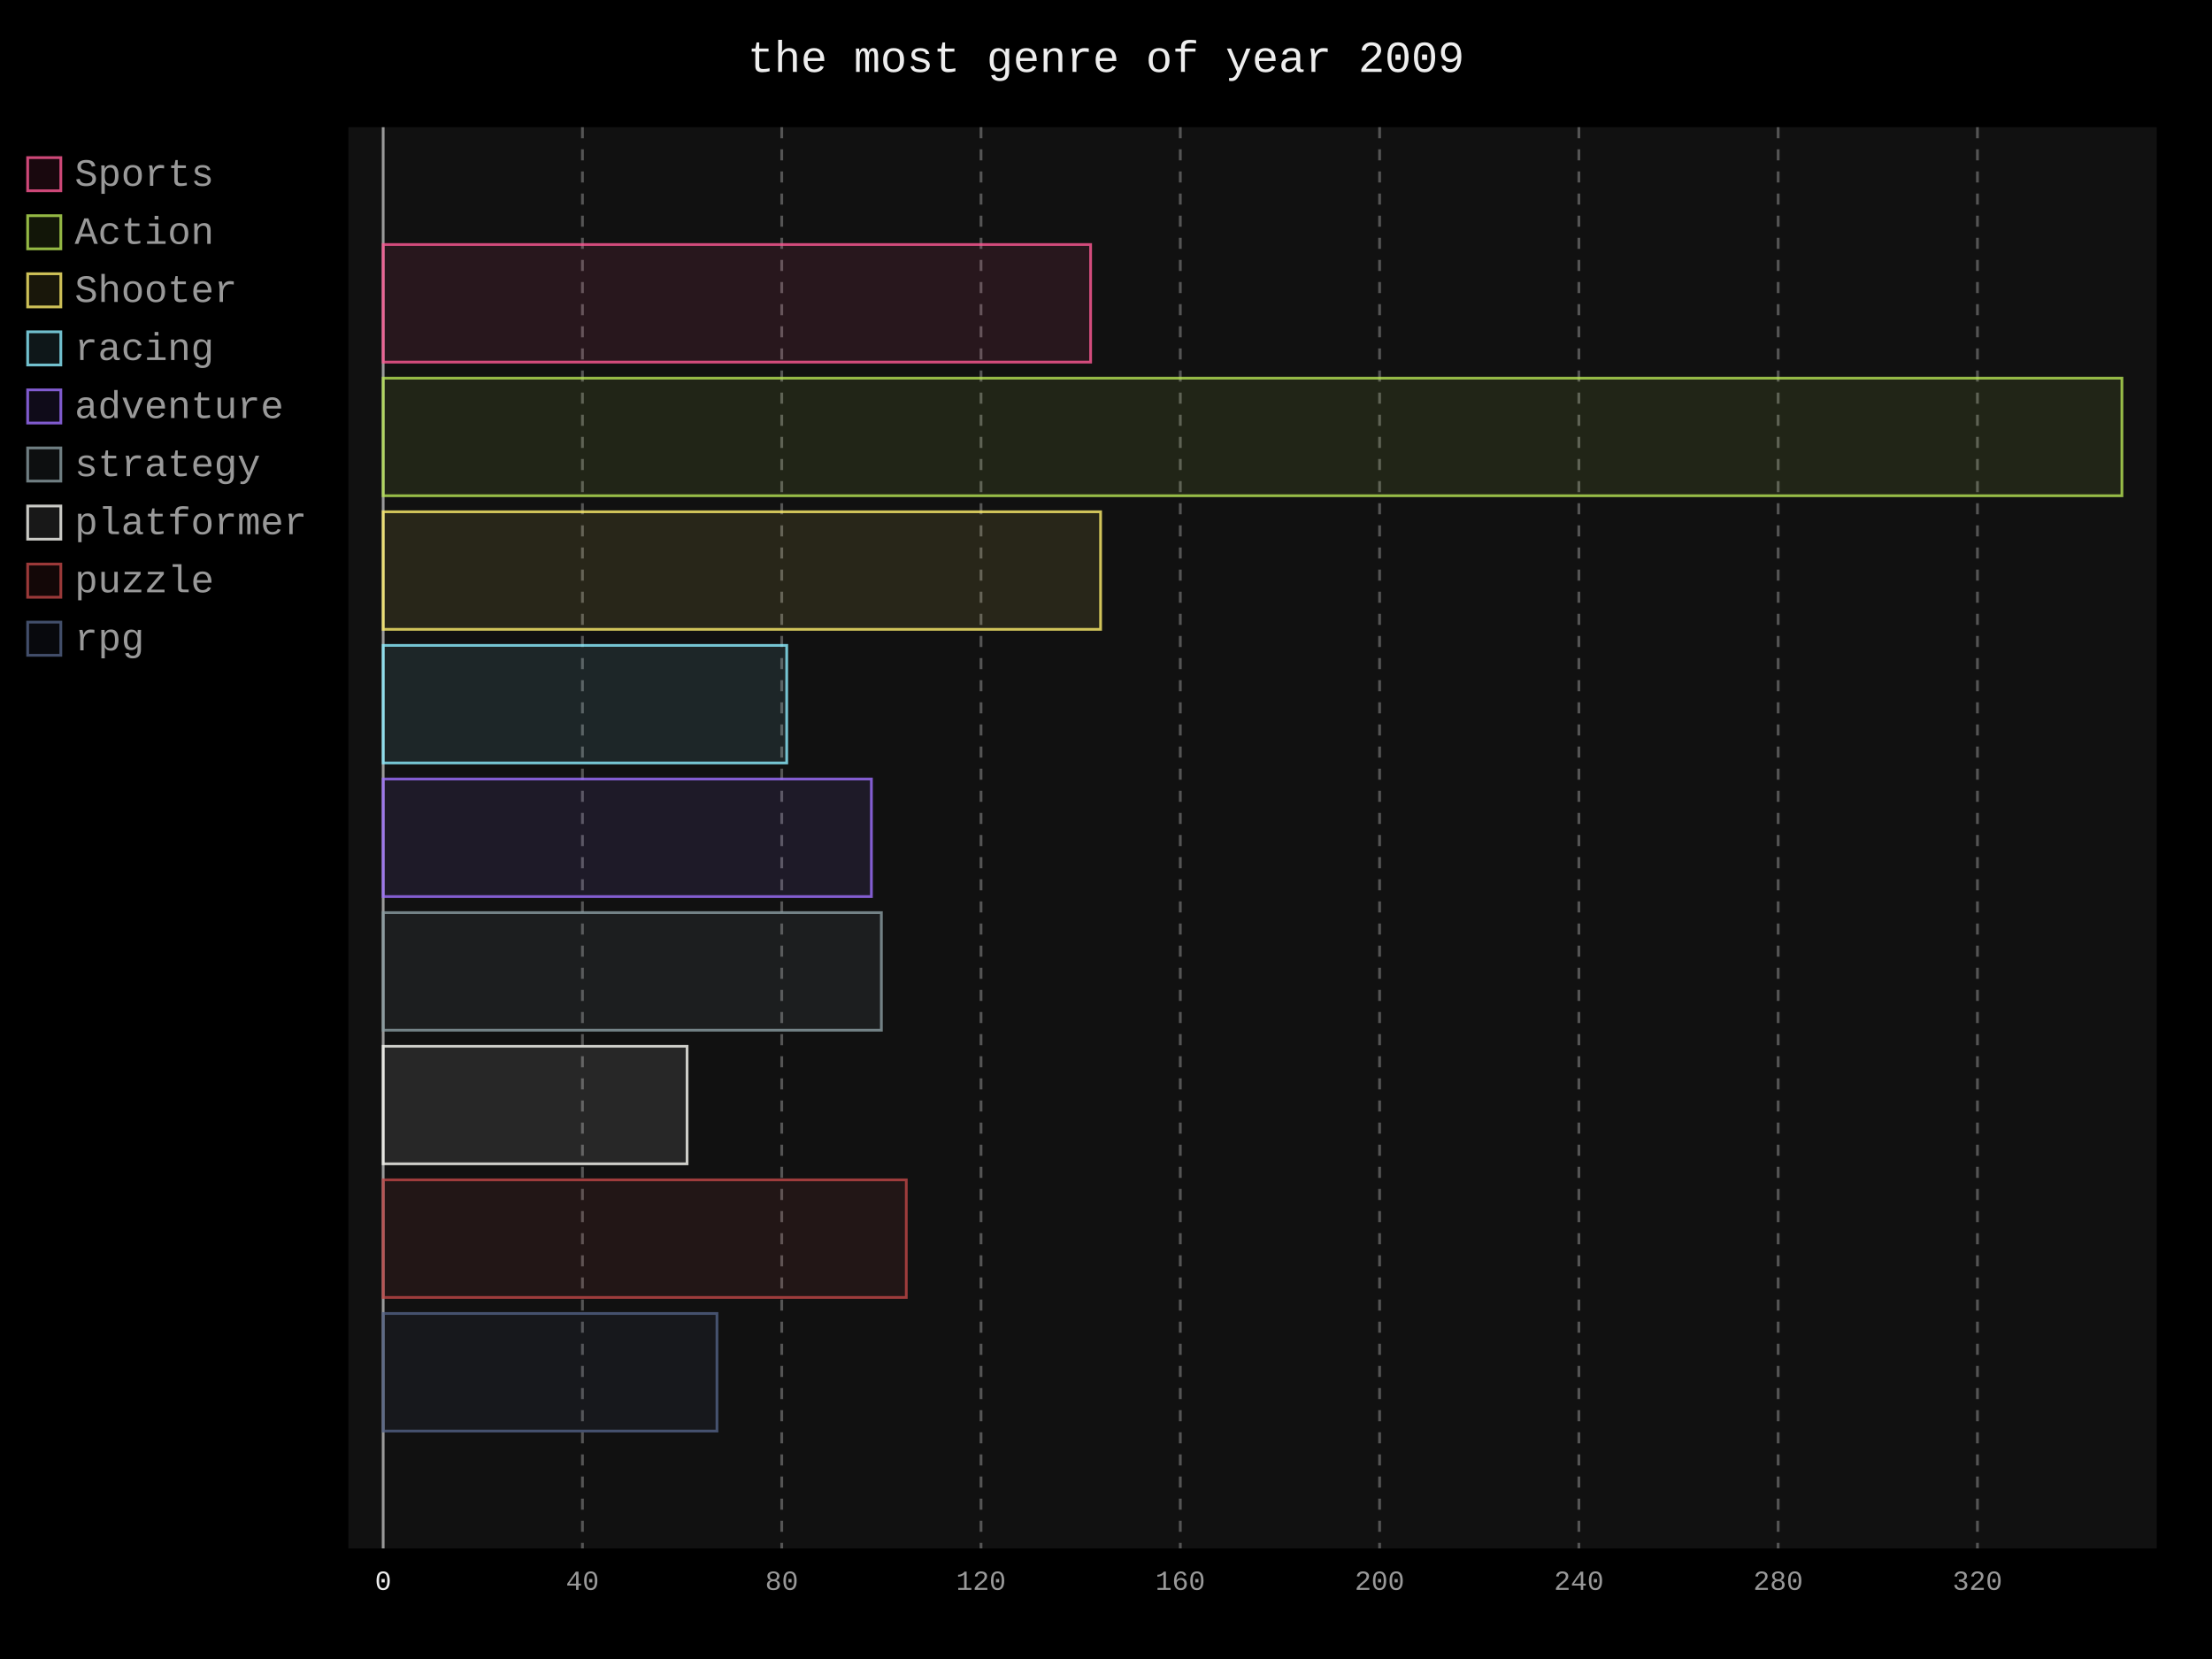
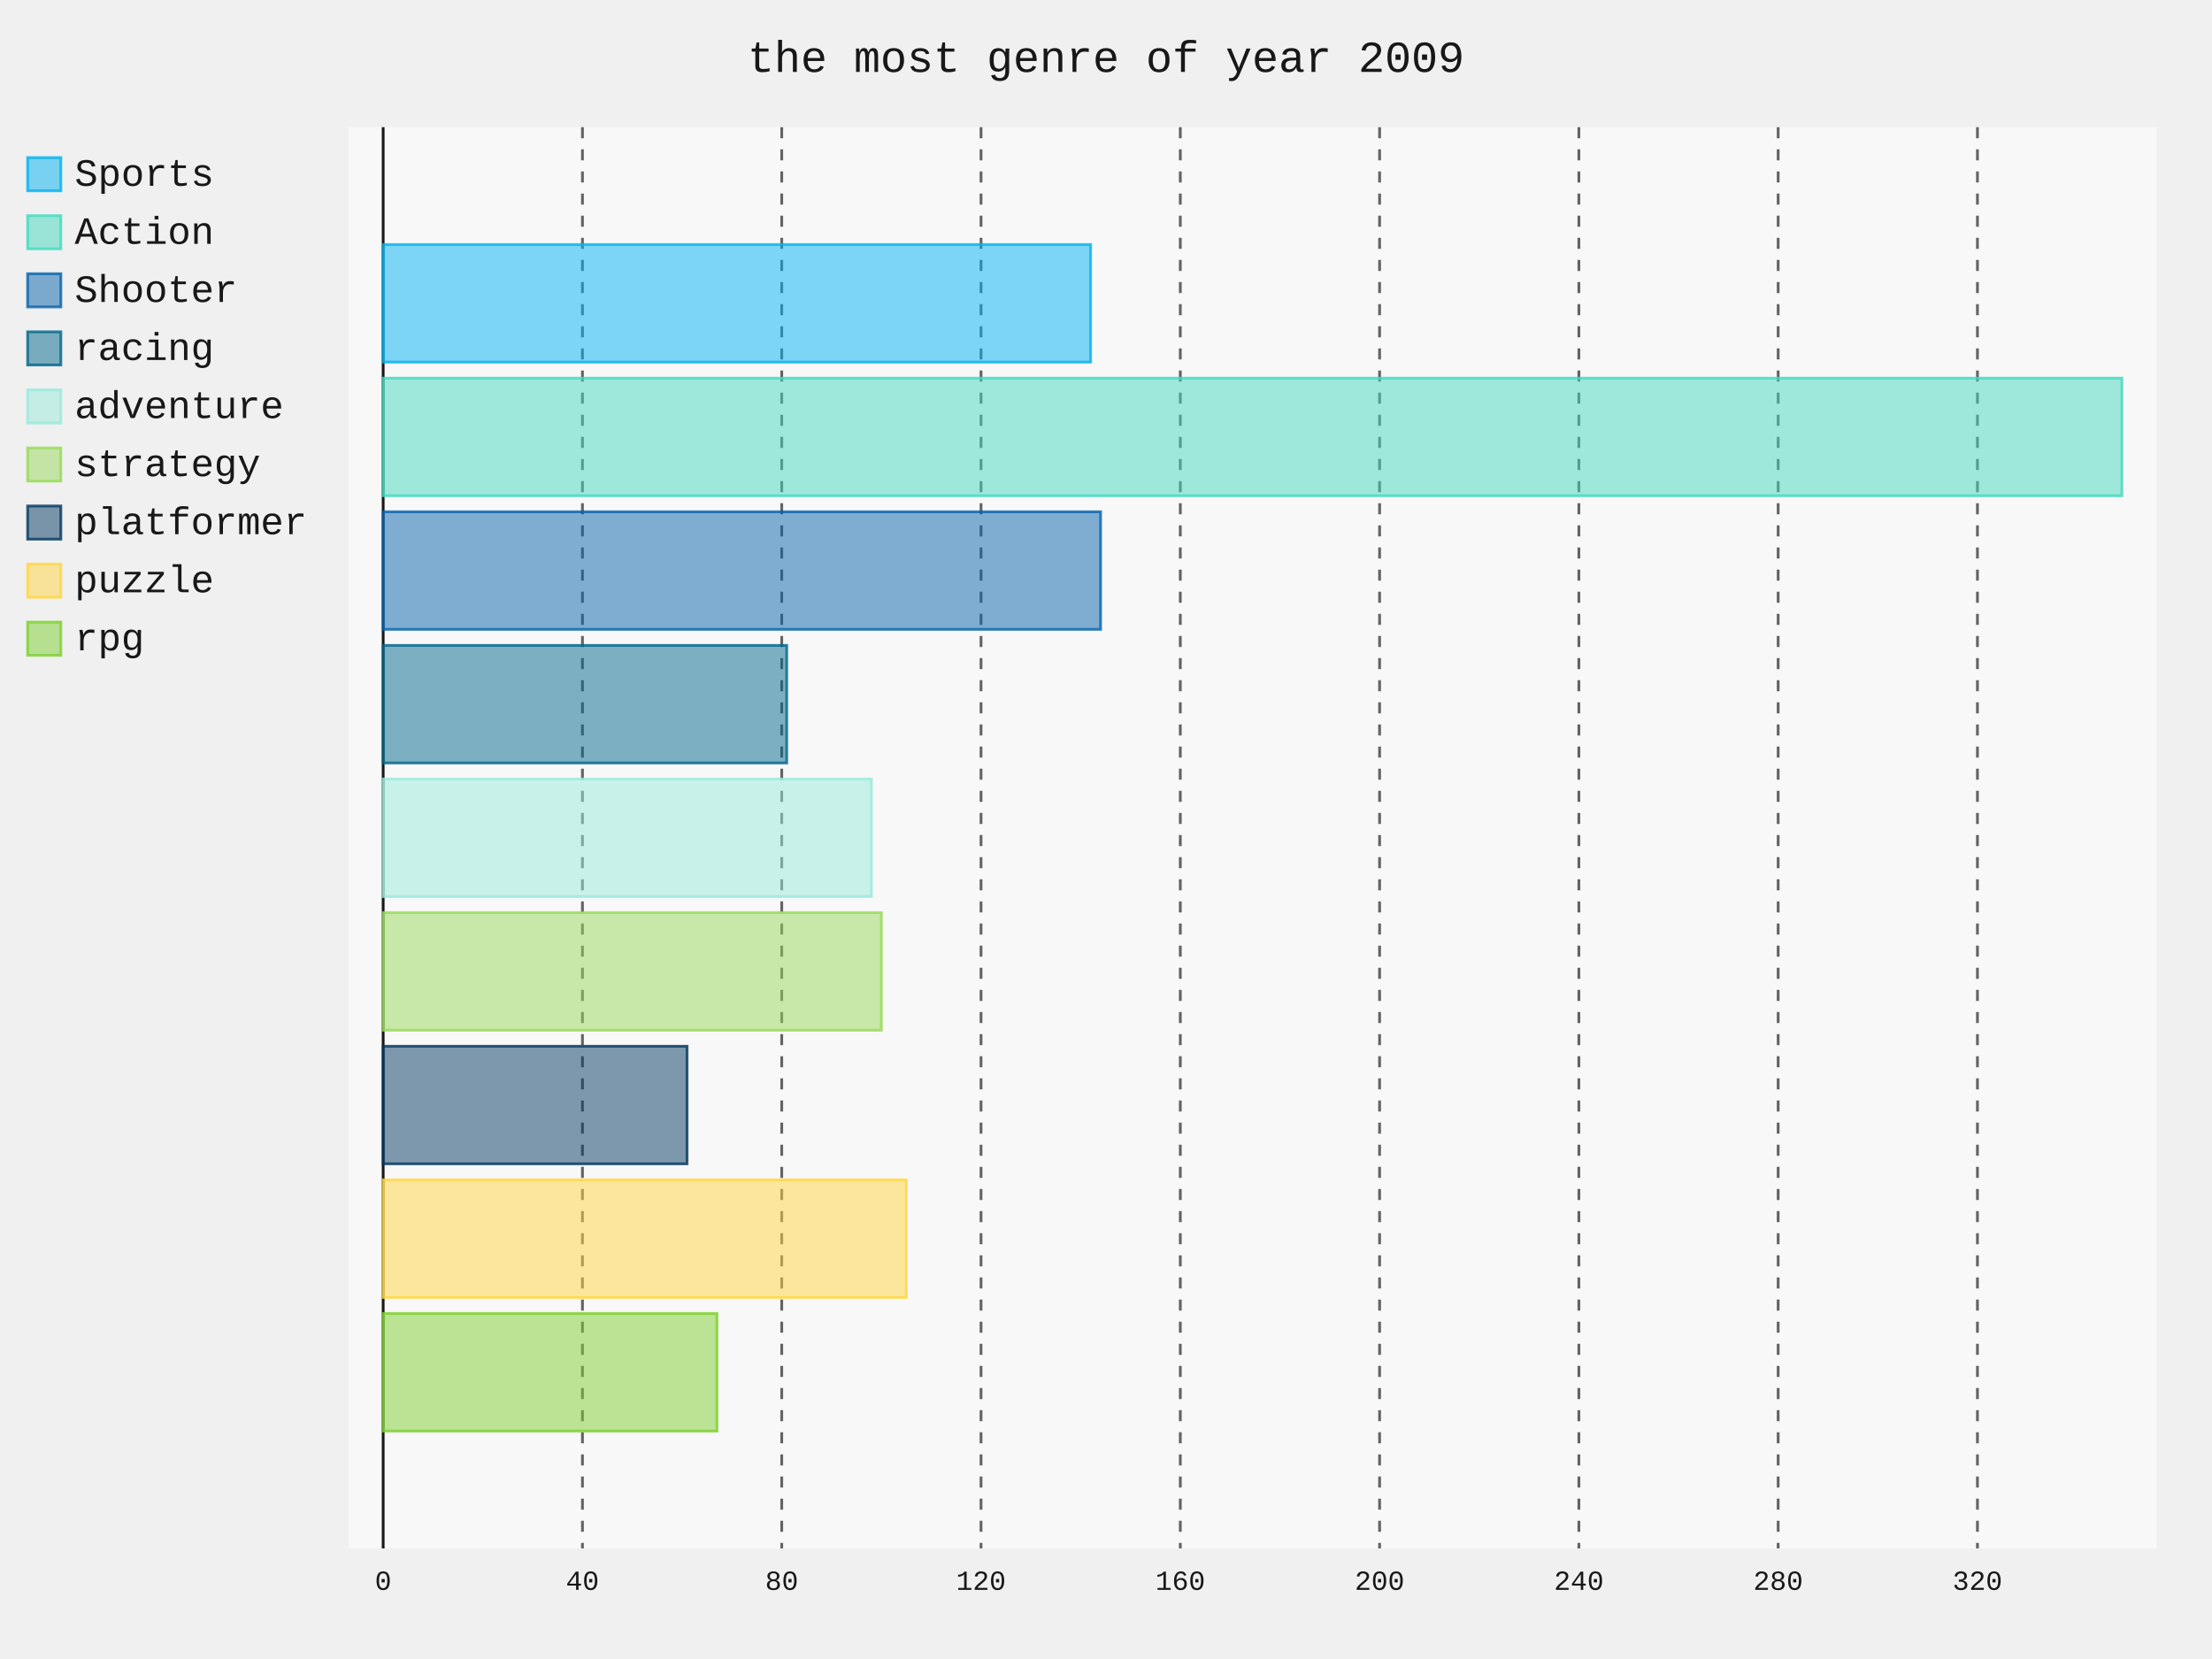
- <svg xmlns="http://www.w3.org/2000/svg" class="pygal-chart" id="chart-0e3b707a-a078-48ae-ac3c-e9cad5b61428" viewBox="0 0 800 600">
+ <svg xmlns="http://www.w3.org/2000/svg" class="pygal-chart" id="chart-f5775ecd-cb75-4da1-8d2d-bd16a4de1fbb" viewBox="0 0 800 600">
  <defs>
-     <style type="text/css">#chart-0e3b707a-a078-48ae-ac3c-e9cad5b61428{-webkit-user-select:none;-webkit-font-smoothing:antialiased;font-family:Consolas,"Liberation Mono",Menlo,Courier,monospace}#chart-0e3b707a-a078-48ae-ac3c-e9cad5b61428 .title{font-family:Consolas,"Liberation Mono",Menlo,Courier,monospace;font-size:16px}#chart-0e3b707a-a078-48ae-ac3c-e9cad5b61428 .legends .legend text{font-family:Consolas,"Liberation Mono",Menlo,Courier,monospace;font-size:14px}#chart-0e3b707a-a078-48ae-ac3c-e9cad5b61428 .axis text{font-family:Consolas,"Liberation Mono",Menlo,Courier,monospace;font-size:10px}#chart-0e3b707a-a078-48ae-ac3c-e9cad5b61428 .axis text.major{font-family:Consolas,"Liberation Mono",Menlo,Courier,monospace;font-size:10px}#chart-0e3b707a-a078-48ae-ac3c-e9cad5b61428 .text-overlay text.value{font-family:Consolas,"Liberation Mono",Menlo,Courier,monospace;font-size:16px}#chart-0e3b707a-a078-48ae-ac3c-e9cad5b61428 .text-overlay text.label{font-family:Consolas,"Liberation Mono",Menlo,Courier,monospace;font-size:10px}#chart-0e3b707a-a078-48ae-ac3c-e9cad5b61428 .tooltip{font-family:Consolas,"Liberation Mono",Menlo,Courier,monospace;font-size:14px}#chart-0e3b707a-a078-48ae-ac3c-e9cad5b61428 text.no_data{font-family:Consolas,"Liberation Mono",Menlo,Courier,monospace;font-size:64px}
- #chart-0e3b707a-a078-48ae-ac3c-e9cad5b61428{background-color:black}#chart-0e3b707a-a078-48ae-ac3c-e9cad5b61428 path,#chart-0e3b707a-a078-48ae-ac3c-e9cad5b61428 line,#chart-0e3b707a-a078-48ae-ac3c-e9cad5b61428 rect,#chart-0e3b707a-a078-48ae-ac3c-e9cad5b61428 circle{-webkit-transition:1s ease-out;-moz-transition:1s ease-out;transition:1s ease-out}#chart-0e3b707a-a078-48ae-ac3c-e9cad5b61428 .graph &gt; .background{fill:black}#chart-0e3b707a-a078-48ae-ac3c-e9cad5b61428 .plot &gt; .background{fill:#111}#chart-0e3b707a-a078-48ae-ac3c-e9cad5b61428 .graph{fill:#999}#chart-0e3b707a-a078-48ae-ac3c-e9cad5b61428 text.no_data{fill:#eee}#chart-0e3b707a-a078-48ae-ac3c-e9cad5b61428 .title{fill:#eee}#chart-0e3b707a-a078-48ae-ac3c-e9cad5b61428 .legends .legend text{fill:#999}#chart-0e3b707a-a078-48ae-ac3c-e9cad5b61428 .legends .legend:hover text{fill:#eee}#chart-0e3b707a-a078-48ae-ac3c-e9cad5b61428 .axis .line{stroke:#eee}#chart-0e3b707a-a078-48ae-ac3c-e9cad5b61428 .axis .guide.line{stroke:#555}#chart-0e3b707a-a078-48ae-ac3c-e9cad5b61428 .axis .major.line{stroke:#999}#chart-0e3b707a-a078-48ae-ac3c-e9cad5b61428 .axis text.major{fill:#eee}#chart-0e3b707a-a078-48ae-ac3c-e9cad5b61428 .axis.y .guides:hover .guide.line,#chart-0e3b707a-a078-48ae-ac3c-e9cad5b61428 .line-graph .axis.x .guides:hover .guide.line,#chart-0e3b707a-a078-48ae-ac3c-e9cad5b61428 .stackedline-graph .axis.x .guides:hover .guide.line,#chart-0e3b707a-a078-48ae-ac3c-e9cad5b61428 .xy-graph .axis.x .guides:hover .guide.line{stroke:#eee}#chart-0e3b707a-a078-48ae-ac3c-e9cad5b61428 .axis .guides:hover text{fill:#eee}#chart-0e3b707a-a078-48ae-ac3c-e9cad5b61428 .reactive{fill-opacity:.1;stroke-opacity:.8}#chart-0e3b707a-a078-48ae-ac3c-e9cad5b61428 .ci{stroke:#999}#chart-0e3b707a-a078-48ae-ac3c-e9cad5b61428 .reactive.active,#chart-0e3b707a-a078-48ae-ac3c-e9cad5b61428 .active .reactive{fill-opacity:.75;stroke-opacity:.9;stroke-width:4}#chart-0e3b707a-a078-48ae-ac3c-e9cad5b61428 .ci .reactive.active{stroke-width:1.5}#chart-0e3b707a-a078-48ae-ac3c-e9cad5b61428 .series text{fill:#eee}#chart-0e3b707a-a078-48ae-ac3c-e9cad5b61428 .tooltip rect{fill:#111;stroke:#eee;-webkit-transition:opacity 1s ease-out;-moz-transition:opacity 1s ease-out;transition:opacity 1s ease-out}#chart-0e3b707a-a078-48ae-ac3c-e9cad5b61428 .tooltip .label{fill:#999}#chart-0e3b707a-a078-48ae-ac3c-e9cad5b61428 .tooltip .label{fill:#999}#chart-0e3b707a-a078-48ae-ac3c-e9cad5b61428 .tooltip .legend{font-size:.8em;fill:#555}#chart-0e3b707a-a078-48ae-ac3c-e9cad5b61428 .tooltip .x_label{font-size:.6em;fill:#eee}#chart-0e3b707a-a078-48ae-ac3c-e9cad5b61428 .tooltip .xlink{font-size:.5em;text-decoration:underline}#chart-0e3b707a-a078-48ae-ac3c-e9cad5b61428 .tooltip .value{font-size:1.5em}#chart-0e3b707a-a078-48ae-ac3c-e9cad5b61428 .bound{font-size:.5em}#chart-0e3b707a-a078-48ae-ac3c-e9cad5b61428 .max-value{font-size:.75em;fill:#555}#chart-0e3b707a-a078-48ae-ac3c-e9cad5b61428 .map-element{fill:#111;stroke:#555 !important}#chart-0e3b707a-a078-48ae-ac3c-e9cad5b61428 .map-element .reactive{fill-opacity:inherit;stroke-opacity:inherit}#chart-0e3b707a-a078-48ae-ac3c-e9cad5b61428 .color-0,#chart-0e3b707a-a078-48ae-ac3c-e9cad5b61428 .color-0 a:visited{stroke:#ff5995;fill:#ff5995}#chart-0e3b707a-a078-48ae-ac3c-e9cad5b61428 .color-1,#chart-0e3b707a-a078-48ae-ac3c-e9cad5b61428 .color-1 a:visited{stroke:#b6e354;fill:#b6e354}#chart-0e3b707a-a078-48ae-ac3c-e9cad5b61428 .color-2,#chart-0e3b707a-a078-48ae-ac3c-e9cad5b61428 .color-2 a:visited{stroke:#feed6c;fill:#feed6c}#chart-0e3b707a-a078-48ae-ac3c-e9cad5b61428 .color-3,#chart-0e3b707a-a078-48ae-ac3c-e9cad5b61428 .color-3 a:visited{stroke:#8cedff;fill:#8cedff}#chart-0e3b707a-a078-48ae-ac3c-e9cad5b61428 .color-4,#chart-0e3b707a-a078-48ae-ac3c-e9cad5b61428 .color-4 a:visited{stroke:#9e6ffe;fill:#9e6ffe}#chart-0e3b707a-a078-48ae-ac3c-e9cad5b61428 .color-5,#chart-0e3b707a-a078-48ae-ac3c-e9cad5b61428 .color-5 a:visited{stroke:#899ca1;fill:#899ca1}#chart-0e3b707a-a078-48ae-ac3c-e9cad5b61428 .color-6,#chart-0e3b707a-a078-48ae-ac3c-e9cad5b61428 .color-6 a:visited{stroke:#f8f8f2;fill:#f8f8f2}#chart-0e3b707a-a078-48ae-ac3c-e9cad5b61428 .color-7,#chart-0e3b707a-a078-48ae-ac3c-e9cad5b61428 .color-7 a:visited{stroke:#bf4646;fill:#bf4646}#chart-0e3b707a-a078-48ae-ac3c-e9cad5b61428 .color-8,#chart-0e3b707a-a078-48ae-ac3c-e9cad5b61428 .color-8 a:visited{stroke:#516083;fill:#516083}#chart-0e3b707a-a078-48ae-ac3c-e9cad5b61428 .text-overlay .color-0 text{fill:black}#chart-0e3b707a-a078-48ae-ac3c-e9cad5b61428 .text-overlay .color-1 text{fill:black}#chart-0e3b707a-a078-48ae-ac3c-e9cad5b61428 .text-overlay .color-2 text{fill:black}#chart-0e3b707a-a078-48ae-ac3c-e9cad5b61428 .text-overlay .color-3 text{fill:black}#chart-0e3b707a-a078-48ae-ac3c-e9cad5b61428 .text-overlay .color-4 text{fill:black}#chart-0e3b707a-a078-48ae-ac3c-e9cad5b61428 .text-overlay .color-5 text{fill:black}#chart-0e3b707a-a078-48ae-ac3c-e9cad5b61428 .text-overlay .color-6 text{fill:black}#chart-0e3b707a-a078-48ae-ac3c-e9cad5b61428 .text-overlay .color-7 text{fill:black}#chart-0e3b707a-a078-48ae-ac3c-e9cad5b61428 .text-overlay .color-8 text{fill:black}
- #chart-0e3b707a-a078-48ae-ac3c-e9cad5b61428 text.no_data{text-anchor:middle}#chart-0e3b707a-a078-48ae-ac3c-e9cad5b61428 .guide.line{fill:none}#chart-0e3b707a-a078-48ae-ac3c-e9cad5b61428 .centered{text-anchor:middle}#chart-0e3b707a-a078-48ae-ac3c-e9cad5b61428 .title{text-anchor:middle}#chart-0e3b707a-a078-48ae-ac3c-e9cad5b61428 .legends .legend text{fill-opacity:1}#chart-0e3b707a-a078-48ae-ac3c-e9cad5b61428 .axis.x text{text-anchor:middle}#chart-0e3b707a-a078-48ae-ac3c-e9cad5b61428 .axis.x:not(.web) text[transform]{text-anchor:start}#chart-0e3b707a-a078-48ae-ac3c-e9cad5b61428 .axis.x:not(.web) text[transform].backwards{text-anchor:end}#chart-0e3b707a-a078-48ae-ac3c-e9cad5b61428 .axis.y text{text-anchor:end}#chart-0e3b707a-a078-48ae-ac3c-e9cad5b61428 .axis.y text[transform].backwards{text-anchor:start}#chart-0e3b707a-a078-48ae-ac3c-e9cad5b61428 .axis.y2 text{text-anchor:start}#chart-0e3b707a-a078-48ae-ac3c-e9cad5b61428 .axis.y2 text[transform].backwards{text-anchor:end}#chart-0e3b707a-a078-48ae-ac3c-e9cad5b61428 .axis .guide.line{stroke-dasharray:4,4}#chart-0e3b707a-a078-48ae-ac3c-e9cad5b61428 .axis .major.guide.line{stroke-dasharray:6,6}#chart-0e3b707a-a078-48ae-ac3c-e9cad5b61428 .horizontal .axis.y .guide.line,#chart-0e3b707a-a078-48ae-ac3c-e9cad5b61428 .horizontal .axis.y2 .guide.line,#chart-0e3b707a-a078-48ae-ac3c-e9cad5b61428 .vertical .axis.x .guide.line{opacity:0}#chart-0e3b707a-a078-48ae-ac3c-e9cad5b61428 .horizontal .axis.always_show .guide.line,#chart-0e3b707a-a078-48ae-ac3c-e9cad5b61428 .vertical .axis.always_show .guide.line{opacity:1 !important}#chart-0e3b707a-a078-48ae-ac3c-e9cad5b61428 .axis.y .guides:hover .guide.line,#chart-0e3b707a-a078-48ae-ac3c-e9cad5b61428 .axis.y2 .guides:hover .guide.line,#chart-0e3b707a-a078-48ae-ac3c-e9cad5b61428 .axis.x .guides:hover .guide.line{opacity:1}#chart-0e3b707a-a078-48ae-ac3c-e9cad5b61428 .axis .guides:hover text{opacity:1}#chart-0e3b707a-a078-48ae-ac3c-e9cad5b61428 .nofill{fill:none}#chart-0e3b707a-a078-48ae-ac3c-e9cad5b61428 .subtle-fill{fill-opacity:.2}#chart-0e3b707a-a078-48ae-ac3c-e9cad5b61428 .dot{stroke-width:1px;fill-opacity:1}#chart-0e3b707a-a078-48ae-ac3c-e9cad5b61428 .dot.active{stroke-width:5px}#chart-0e3b707a-a078-48ae-ac3c-e9cad5b61428 .dot.negative{fill:transparent}#chart-0e3b707a-a078-48ae-ac3c-e9cad5b61428 text,#chart-0e3b707a-a078-48ae-ac3c-e9cad5b61428 tspan{stroke:none !important}#chart-0e3b707a-a078-48ae-ac3c-e9cad5b61428 .series text.active{opacity:1}#chart-0e3b707a-a078-48ae-ac3c-e9cad5b61428 .tooltip rect{fill-opacity:.95;stroke-width:.5}#chart-0e3b707a-a078-48ae-ac3c-e9cad5b61428 .tooltip text{fill-opacity:1}#chart-0e3b707a-a078-48ae-ac3c-e9cad5b61428 .showable{visibility:hidden}#chart-0e3b707a-a078-48ae-ac3c-e9cad5b61428 .showable.shown{visibility:visible}#chart-0e3b707a-a078-48ae-ac3c-e9cad5b61428 .gauge-background{fill:rgba(229,229,229,1);stroke:none}#chart-0e3b707a-a078-48ae-ac3c-e9cad5b61428 .bg-lines{stroke:black;stroke-width:2px}</style>
+     <style type="text/css">#chart-f5775ecd-cb75-4da1-8d2d-bd16a4de1fbb{-webkit-user-select:none;-webkit-font-smoothing:antialiased;font-family:Consolas,"Liberation Mono",Menlo,Courier,monospace}#chart-f5775ecd-cb75-4da1-8d2d-bd16a4de1fbb .title{font-family:Consolas,"Liberation Mono",Menlo,Courier,monospace;font-size:16px}#chart-f5775ecd-cb75-4da1-8d2d-bd16a4de1fbb .legends .legend text{font-family:Consolas,"Liberation Mono",Menlo,Courier,monospace;font-size:14px}#chart-f5775ecd-cb75-4da1-8d2d-bd16a4de1fbb .axis text{font-family:Consolas,"Liberation Mono",Menlo,Courier,monospace;font-size:10px}#chart-f5775ecd-cb75-4da1-8d2d-bd16a4de1fbb .axis text.major{font-family:Consolas,"Liberation Mono",Menlo,Courier,monospace;font-size:10px}#chart-f5775ecd-cb75-4da1-8d2d-bd16a4de1fbb .text-overlay text.value{font-family:Consolas,"Liberation Mono",Menlo,Courier,monospace;font-size:16px}#chart-f5775ecd-cb75-4da1-8d2d-bd16a4de1fbb .text-overlay text.label{font-family:Consolas,"Liberation Mono",Menlo,Courier,monospace;font-size:10px}#chart-f5775ecd-cb75-4da1-8d2d-bd16a4de1fbb .tooltip{font-family:Consolas,"Liberation Mono",Menlo,Courier,monospace;font-size:14px}#chart-f5775ecd-cb75-4da1-8d2d-bd16a4de1fbb text.no_data{font-family:Consolas,"Liberation Mono",Menlo,Courier,monospace;font-size:64px}
+ #chart-f5775ecd-cb75-4da1-8d2d-bd16a4de1fbb{background-color:#f0f0f0}#chart-f5775ecd-cb75-4da1-8d2d-bd16a4de1fbb path,#chart-f5775ecd-cb75-4da1-8d2d-bd16a4de1fbb line,#chart-f5775ecd-cb75-4da1-8d2d-bd16a4de1fbb rect,#chart-f5775ecd-cb75-4da1-8d2d-bd16a4de1fbb circle{-webkit-transition:250ms ease-in;-moz-transition:250ms ease-in;transition:250ms ease-in}#chart-f5775ecd-cb75-4da1-8d2d-bd16a4de1fbb .graph &gt; .background{fill:#f0f0f0}#chart-f5775ecd-cb75-4da1-8d2d-bd16a4de1fbb .plot &gt; .background{fill:#f8f8f8}#chart-f5775ecd-cb75-4da1-8d2d-bd16a4de1fbb .graph{fill:rgba(0,0,0,0.9)}#chart-f5775ecd-cb75-4da1-8d2d-bd16a4de1fbb text.no_data{fill:rgba(0,0,0,0.9)}#chart-f5775ecd-cb75-4da1-8d2d-bd16a4de1fbb .title{fill:rgba(0,0,0,0.9)}#chart-f5775ecd-cb75-4da1-8d2d-bd16a4de1fbb .legends .legend text{fill:rgba(0,0,0,0.9)}#chart-f5775ecd-cb75-4da1-8d2d-bd16a4de1fbb .legends .legend:hover text{fill:rgba(0,0,0,0.9)}#chart-f5775ecd-cb75-4da1-8d2d-bd16a4de1fbb .axis .line{stroke:rgba(0,0,0,0.9)}#chart-f5775ecd-cb75-4da1-8d2d-bd16a4de1fbb .axis .guide.line{stroke:rgba(0,0,0,0.6)}#chart-f5775ecd-cb75-4da1-8d2d-bd16a4de1fbb .axis .major.line{stroke:rgba(0,0,0,0.9)}#chart-f5775ecd-cb75-4da1-8d2d-bd16a4de1fbb .axis text.major{fill:rgba(0,0,0,0.9)}#chart-f5775ecd-cb75-4da1-8d2d-bd16a4de1fbb .axis.y .guides:hover .guide.line,#chart-f5775ecd-cb75-4da1-8d2d-bd16a4de1fbb .line-graph .axis.x .guides:hover .guide.line,#chart-f5775ecd-cb75-4da1-8d2d-bd16a4de1fbb .stackedline-graph .axis.x .guides:hover .guide.line,#chart-f5775ecd-cb75-4da1-8d2d-bd16a4de1fbb .xy-graph .axis.x .guides:hover .guide.line{stroke:rgba(0,0,0,0.9)}#chart-f5775ecd-cb75-4da1-8d2d-bd16a4de1fbb .axis .guides:hover text{fill:rgba(0,0,0,0.9)}#chart-f5775ecd-cb75-4da1-8d2d-bd16a4de1fbb .reactive{fill-opacity:.5;stroke-opacity:.8}#chart-f5775ecd-cb75-4da1-8d2d-bd16a4de1fbb .ci{stroke:rgba(0,0,0,0.9)}#chart-f5775ecd-cb75-4da1-8d2d-bd16a4de1fbb .reactive.active,#chart-f5775ecd-cb75-4da1-8d2d-bd16a4de1fbb .active .reactive{fill-opacity:.9;stroke-opacity:.9;stroke-width:4}#chart-f5775ecd-cb75-4da1-8d2d-bd16a4de1fbb .ci .reactive.active{stroke-width:1.5}#chart-f5775ecd-cb75-4da1-8d2d-bd16a4de1fbb .series text{fill:rgba(0,0,0,0.9)}#chart-f5775ecd-cb75-4da1-8d2d-bd16a4de1fbb .tooltip rect{fill:#f8f8f8;stroke:rgba(0,0,0,0.9);-webkit-transition:opacity 250ms ease-in;-moz-transition:opacity 250ms ease-in;transition:opacity 250ms ease-in}#chart-f5775ecd-cb75-4da1-8d2d-bd16a4de1fbb .tooltip .label{fill:rgba(0,0,0,0.9)}#chart-f5775ecd-cb75-4da1-8d2d-bd16a4de1fbb .tooltip .label{fill:rgba(0,0,0,0.9)}#chart-f5775ecd-cb75-4da1-8d2d-bd16a4de1fbb .tooltip .legend{font-size:.8em;fill:rgba(0,0,0,0.6)}#chart-f5775ecd-cb75-4da1-8d2d-bd16a4de1fbb .tooltip .x_label{font-size:.6em;fill:rgba(0,0,0,0.9)}#chart-f5775ecd-cb75-4da1-8d2d-bd16a4de1fbb .tooltip .xlink{font-size:.5em;text-decoration:underline}#chart-f5775ecd-cb75-4da1-8d2d-bd16a4de1fbb .tooltip .value{font-size:1.5em}#chart-f5775ecd-cb75-4da1-8d2d-bd16a4de1fbb .bound{font-size:.5em}#chart-f5775ecd-cb75-4da1-8d2d-bd16a4de1fbb .max-value{font-size:.75em;fill:rgba(0,0,0,0.6)}#chart-f5775ecd-cb75-4da1-8d2d-bd16a4de1fbb .map-element{fill:#f8f8f8;stroke:rgba(0,0,0,0.6) !important}#chart-f5775ecd-cb75-4da1-8d2d-bd16a4de1fbb .map-element .reactive{fill-opacity:inherit;stroke-opacity:inherit}#chart-f5775ecd-cb75-4da1-8d2d-bd16a4de1fbb .color-0,#chart-f5775ecd-cb75-4da1-8d2d-bd16a4de1fbb .color-0 a:visited{stroke:#00b2f0;fill:#00b2f0}#chart-f5775ecd-cb75-4da1-8d2d-bd16a4de1fbb .color-1,#chart-f5775ecd-cb75-4da1-8d2d-bd16a4de1fbb .color-1 a:visited{stroke:#43d9be;fill:#43d9be}#chart-f5775ecd-cb75-4da1-8d2d-bd16a4de1fbb .color-2,#chart-f5775ecd-cb75-4da1-8d2d-bd16a4de1fbb .color-2 a:visited{stroke:#0662ab;fill:#0662ab}#chart-f5775ecd-cb75-4da1-8d2d-bd16a4de1fbb .color-3,#chart-f5775ecd-cb75-4da1-8d2d-bd16a4de1fbb .color-3 a:visited{stroke:#00668a;fill:#00668a}#chart-f5775ecd-cb75-4da1-8d2d-bd16a4de1fbb .color-4,#chart-f5775ecd-cb75-4da1-8d2d-bd16a4de1fbb .color-4 a:visited{stroke:#98eadb;fill:#98eadb}#chart-f5775ecd-cb75-4da1-8d2d-bd16a4de1fbb .color-5,#chart-f5775ecd-cb75-4da1-8d2d-bd16a4de1fbb .color-5 a:visited{stroke:#97d959;fill:#97d959}#chart-f5775ecd-cb75-4da1-8d2d-bd16a4de1fbb .color-6,#chart-f5775ecd-cb75-4da1-8d2d-bd16a4de1fbb .color-6 a:visited{stroke:#033861;fill:#033861}#chart-f5775ecd-cb75-4da1-8d2d-bd16a4de1fbb .color-7,#chart-f5775ecd-cb75-4da1-8d2d-bd16a4de1fbb .color-7 a:visited{stroke:#ffd541;fill:#ffd541}#chart-f5775ecd-cb75-4da1-8d2d-bd16a4de1fbb .color-8,#chart-f5775ecd-cb75-4da1-8d2d-bd16a4de1fbb .color-8 a:visited{stroke:#7dcf30;fill:#7dcf30}#chart-f5775ecd-cb75-4da1-8d2d-bd16a4de1fbb .text-overlay .color-0 text{fill:black}#chart-f5775ecd-cb75-4da1-8d2d-bd16a4de1fbb .text-overlay .color-1 text{fill:black}#chart-f5775ecd-cb75-4da1-8d2d-bd16a4de1fbb .text-overlay .color-2 text{fill:black}#chart-f5775ecd-cb75-4da1-8d2d-bd16a4de1fbb .text-overlay .color-3 text{fill:black}#chart-f5775ecd-cb75-4da1-8d2d-bd16a4de1fbb .text-overlay .color-4 text{fill:black}#chart-f5775ecd-cb75-4da1-8d2d-bd16a4de1fbb .text-overlay .color-5 text{fill:black}#chart-f5775ecd-cb75-4da1-8d2d-bd16a4de1fbb .text-overlay .color-6 text{fill:black}#chart-f5775ecd-cb75-4da1-8d2d-bd16a4de1fbb .text-overlay .color-7 text{fill:black}#chart-f5775ecd-cb75-4da1-8d2d-bd16a4de1fbb .text-overlay .color-8 text{fill:black}
+ #chart-f5775ecd-cb75-4da1-8d2d-bd16a4de1fbb text.no_data{text-anchor:middle}#chart-f5775ecd-cb75-4da1-8d2d-bd16a4de1fbb .guide.line{fill:none}#chart-f5775ecd-cb75-4da1-8d2d-bd16a4de1fbb .centered{text-anchor:middle}#chart-f5775ecd-cb75-4da1-8d2d-bd16a4de1fbb .title{text-anchor:middle}#chart-f5775ecd-cb75-4da1-8d2d-bd16a4de1fbb .legends .legend text{fill-opacity:1}#chart-f5775ecd-cb75-4da1-8d2d-bd16a4de1fbb .axis.x text{text-anchor:middle}#chart-f5775ecd-cb75-4da1-8d2d-bd16a4de1fbb .axis.x:not(.web) text[transform]{text-anchor:start}#chart-f5775ecd-cb75-4da1-8d2d-bd16a4de1fbb .axis.x:not(.web) text[transform].backwards{text-anchor:end}#chart-f5775ecd-cb75-4da1-8d2d-bd16a4de1fbb .axis.y text{text-anchor:end}#chart-f5775ecd-cb75-4da1-8d2d-bd16a4de1fbb .axis.y text[transform].backwards{text-anchor:start}#chart-f5775ecd-cb75-4da1-8d2d-bd16a4de1fbb .axis.y2 text{text-anchor:start}#chart-f5775ecd-cb75-4da1-8d2d-bd16a4de1fbb .axis.y2 text[transform].backwards{text-anchor:end}#chart-f5775ecd-cb75-4da1-8d2d-bd16a4de1fbb .axis .guide.line{stroke-dasharray:4,4}#chart-f5775ecd-cb75-4da1-8d2d-bd16a4de1fbb .axis .major.guide.line{stroke-dasharray:6,6}#chart-f5775ecd-cb75-4da1-8d2d-bd16a4de1fbb .horizontal .axis.y .guide.line,#chart-f5775ecd-cb75-4da1-8d2d-bd16a4de1fbb .horizontal .axis.y2 .guide.line,#chart-f5775ecd-cb75-4da1-8d2d-bd16a4de1fbb .vertical .axis.x .guide.line{opacity:0}#chart-f5775ecd-cb75-4da1-8d2d-bd16a4de1fbb .horizontal .axis.always_show .guide.line,#chart-f5775ecd-cb75-4da1-8d2d-bd16a4de1fbb .vertical .axis.always_show .guide.line{opacity:1 !important}#chart-f5775ecd-cb75-4da1-8d2d-bd16a4de1fbb .axis.y .guides:hover .guide.line,#chart-f5775ecd-cb75-4da1-8d2d-bd16a4de1fbb .axis.y2 .guides:hover .guide.line,#chart-f5775ecd-cb75-4da1-8d2d-bd16a4de1fbb .axis.x .guides:hover .guide.line{opacity:1}#chart-f5775ecd-cb75-4da1-8d2d-bd16a4de1fbb .axis .guides:hover text{opacity:1}#chart-f5775ecd-cb75-4da1-8d2d-bd16a4de1fbb .nofill{fill:none}#chart-f5775ecd-cb75-4da1-8d2d-bd16a4de1fbb .subtle-fill{fill-opacity:.2}#chart-f5775ecd-cb75-4da1-8d2d-bd16a4de1fbb .dot{stroke-width:1px;fill-opacity:1}#chart-f5775ecd-cb75-4da1-8d2d-bd16a4de1fbb .dot.active{stroke-width:5px}#chart-f5775ecd-cb75-4da1-8d2d-bd16a4de1fbb .dot.negative{fill:transparent}#chart-f5775ecd-cb75-4da1-8d2d-bd16a4de1fbb text,#chart-f5775ecd-cb75-4da1-8d2d-bd16a4de1fbb tspan{stroke:none !important}#chart-f5775ecd-cb75-4da1-8d2d-bd16a4de1fbb .series text.active{opacity:1}#chart-f5775ecd-cb75-4da1-8d2d-bd16a4de1fbb .tooltip rect{fill-opacity:.95;stroke-width:.5}#chart-f5775ecd-cb75-4da1-8d2d-bd16a4de1fbb .tooltip text{fill-opacity:1}#chart-f5775ecd-cb75-4da1-8d2d-bd16a4de1fbb .showable{visibility:hidden}#chart-f5775ecd-cb75-4da1-8d2d-bd16a4de1fbb .showable.shown{visibility:visible}#chart-f5775ecd-cb75-4da1-8d2d-bd16a4de1fbb .gauge-background{fill:rgba(229,229,229,1);stroke:none}#chart-f5775ecd-cb75-4da1-8d2d-bd16a4de1fbb .bg-lines{stroke:#f0f0f0;stroke-width:2px}</style>
  </defs>
  <g class="graph horizontalbar-graph horizontal">
    <rect class="background" height="600" width="800" x="0" y="0" />
    <g class="plot" transform="translate(126, 46)">
      <rect class="background" height="514" width="654.0" x="0" y="0" />
      <g class="axis x always_show">
        <g class="guides">
          <path class="axis major line" d="M12.577 0 v514" />
          <text class="major" x="12.577" y="529.0">0</text>
        </g>
        <g class="guides">
          <path class="guide line" d="M84.651 0 v514" />
          <text class="" x="84.651" y="529.0">40</text>
        </g>
        <g class="guides">
          <path class="guide line" d="M156.725 0 v514" />
          <text class="" x="156.725" y="529.0">80</text>
        </g>
        <g class="guides">
          <path class="guide line" d="M228.799 0 v514" />
          <text class="" x="228.799" y="529.0">120</text>
        </g>
        <g class="guides">
          <path class="guide line" d="M300.873 0 v514" />
          <text class="" x="300.873" y="529.0">160</text>
        </g>
        <g class="guides">
          <path class="guide line" d="M372.947 0 v514" />
          <text class="" x="372.947" y="529.0">200</text>
        </g>
        <g class="guides">
          <path class="guide line" d="M445.021 0 v514" />
          <text class="" x="445.021" y="529.0">240</text>
        </g>
        <g class="guides">
          <path class="guide line" d="M517.095 0 v514" />
          <text class="" x="517.095" y="529.0">280</text>
        </g>
        <g class="guides">
          <path class="guide line" d="M589.169 0 v514" />
          <text class="" x="589.169" y="529.0">320</text>
        </g>
      </g>
      <g class="series serie-8 color-8">
        <g class="bars">
          <g class="bar">
            <rect class="rect reactive tooltip-trigger" height="42.526" rx="0" ry="0" width="120.724" x="12.577" y="429.036" />
          </g>
        </g>
      </g>
      <g class="series serie-7 color-7">
        <g class="bars">
          <g class="bar">
            <rect class="rect reactive tooltip-trigger" height="42.526" rx="0" ry="0" width="189.194" x="12.577" y="380.711" />
          </g>
        </g>
      </g>
      <g class="series serie-6 color-6">
        <g class="bars">
          <g class="bar">
            <rect class="rect reactive tooltip-trigger" height="42.526" rx="0" ry="0" width="109.913" x="12.577" y="332.387" />
          </g>
        </g>
      </g>
      <g class="series serie-5 color-5">
        <g class="bars">
          <g class="bar">
            <rect class="rect reactive tooltip-trigger" height="42.526" rx="0" ry="0" width="180.185" x="12.577" y="284.062" />
          </g>
        </g>
      </g>
      <g class="series serie-4 color-4">
        <g class="bars">
          <g class="bar">
            <rect class="rect reactive tooltip-trigger" height="42.526" rx="0" ry="0" width="176.581" x="12.577" y="235.737" />
          </g>
        </g>
      </g>
      <g class="series serie-3 color-3">
        <g class="bars">
          <g class="bar">
            <rect class="rect reactive tooltip-trigger" height="42.526" rx="0" ry="0" width="145.95" x="12.577" y="187.412" />
          </g>
        </g>
      </g>
      <g class="series serie-2 color-2">
        <g class="bars">
          <g class="bar">
            <rect class="rect reactive tooltip-trigger" height="42.526" rx="0" ry="0" width="259.467" x="12.577" y="139.088" />
          </g>
        </g>
      </g>
      <g class="series serie-1 color-1">
        <g class="bars">
          <g class="bar">
            <rect class="rect reactive tooltip-trigger" height="42.526" rx="0" ry="0" width="628.846" x="12.577" y="90.763" />
          </g>
        </g>
      </g>
      <g class="series serie-0 color-0">
        <g class="bars">
          <g class="bar">
            <rect class="rect reactive tooltip-trigger" height="42.526" rx="0" ry="0" width="255.863" x="12.577" y="42.438" />
          </g>
        </g>
      </g>
    </g>
    <g class="titles">
      <text class="title plot_title" x="400.0" y="26">the most genre of year 2009</text>
    </g>
    <g class="plot overlay" transform="translate(126, 46)">
      <g class="series serie-8 color-8" />
      <g class="series serie-7 color-7" />
      <g class="series serie-6 color-6" />
      <g class="series serie-5 color-5" />
      <g class="series serie-4 color-4" />
      <g class="series serie-3 color-3" />
      <g class="series serie-2 color-2" />
      <g class="series serie-1 color-1" />
      <g class="series serie-0 color-0" />
    </g>
    <g class="plot text-overlay" transform="translate(126, 46)">
      <g class="series serie-8 color-8" />
      <g class="series serie-7 color-7" />
      <g class="series serie-6 color-6" />
      <g class="series serie-5 color-5" />
      <g class="series serie-4 color-4" />
      <g class="series serie-3 color-3" />
      <g class="series serie-2 color-2" />
      <g class="series serie-1 color-1" />
      <g class="series serie-0 color-0" />
    </g>
    <g class="plot tooltip-overlay" transform="translate(126, 46)">
      <g class="tooltip" style="opacity: 0" transform="translate(0 0)">
        <rect class="tooltip-box" height="0" rx="0" ry="0" width="0" />
        <g class="text" />
      </g>
    </g>
    <g class="legends" transform="translate(10, 56)">
      <g class="legend reactive activate-serie" id="activate-serie-0">
        <rect class="color-0 reactive" height="12" width="12" x="0.0" y="1.0" />
        <text x="17.0" y="11.2">Sports</text>
      </g>
      <g class="legend reactive activate-serie" id="activate-serie-1">
        <rect class="color-1 reactive" height="12" width="12" x="0.0" y="22.0" />
        <text x="17.0" y="32.2">Action</text>
      </g>
      <g class="legend reactive activate-serie" id="activate-serie-2">
        <rect class="color-2 reactive" height="12" width="12" x="0.0" y="43.0" />
        <text x="17.0" y="53.2">Shooter</text>
      </g>
      <g class="legend reactive activate-serie" id="activate-serie-3">
        <rect class="color-3 reactive" height="12" width="12" x="0.0" y="64.0" />
        <text x="17.0" y="74.2">racing</text>
      </g>
      <g class="legend reactive activate-serie" id="activate-serie-4">
        <rect class="color-4 reactive" height="12" width="12" x="0.0" y="85.0" />
        <text x="17.0" y="95.2">adventure</text>
      </g>
      <g class="legend reactive activate-serie" id="activate-serie-5">
        <rect class="color-5 reactive" height="12" width="12" x="0.0" y="106.0" />
        <text x="17.0" y="116.2">strategy</text>
      </g>
      <g class="legend reactive activate-serie" id="activate-serie-6">
        <rect class="color-6 reactive" height="12" width="12" x="0.0" y="127.0" />
        <text x="17.0" y="137.2">platformer</text>
      </g>
      <g class="legend reactive activate-serie" id="activate-serie-7">
        <rect class="color-7 reactive" height="12" width="12" x="0.0" y="148.0" />
        <text x="17.0" y="158.2">puzzle</text>
      </g>
      <g class="legend reactive activate-serie" id="activate-serie-8">
        <rect class="color-8 reactive" height="12" width="12" x="0.0" y="169.0" />
        <text x="17.0" y="179.2">rpg</text>
      </g>
    </g>
    <g class="legends" transform="translate(790, 56)" />
  </g>
</svg>
